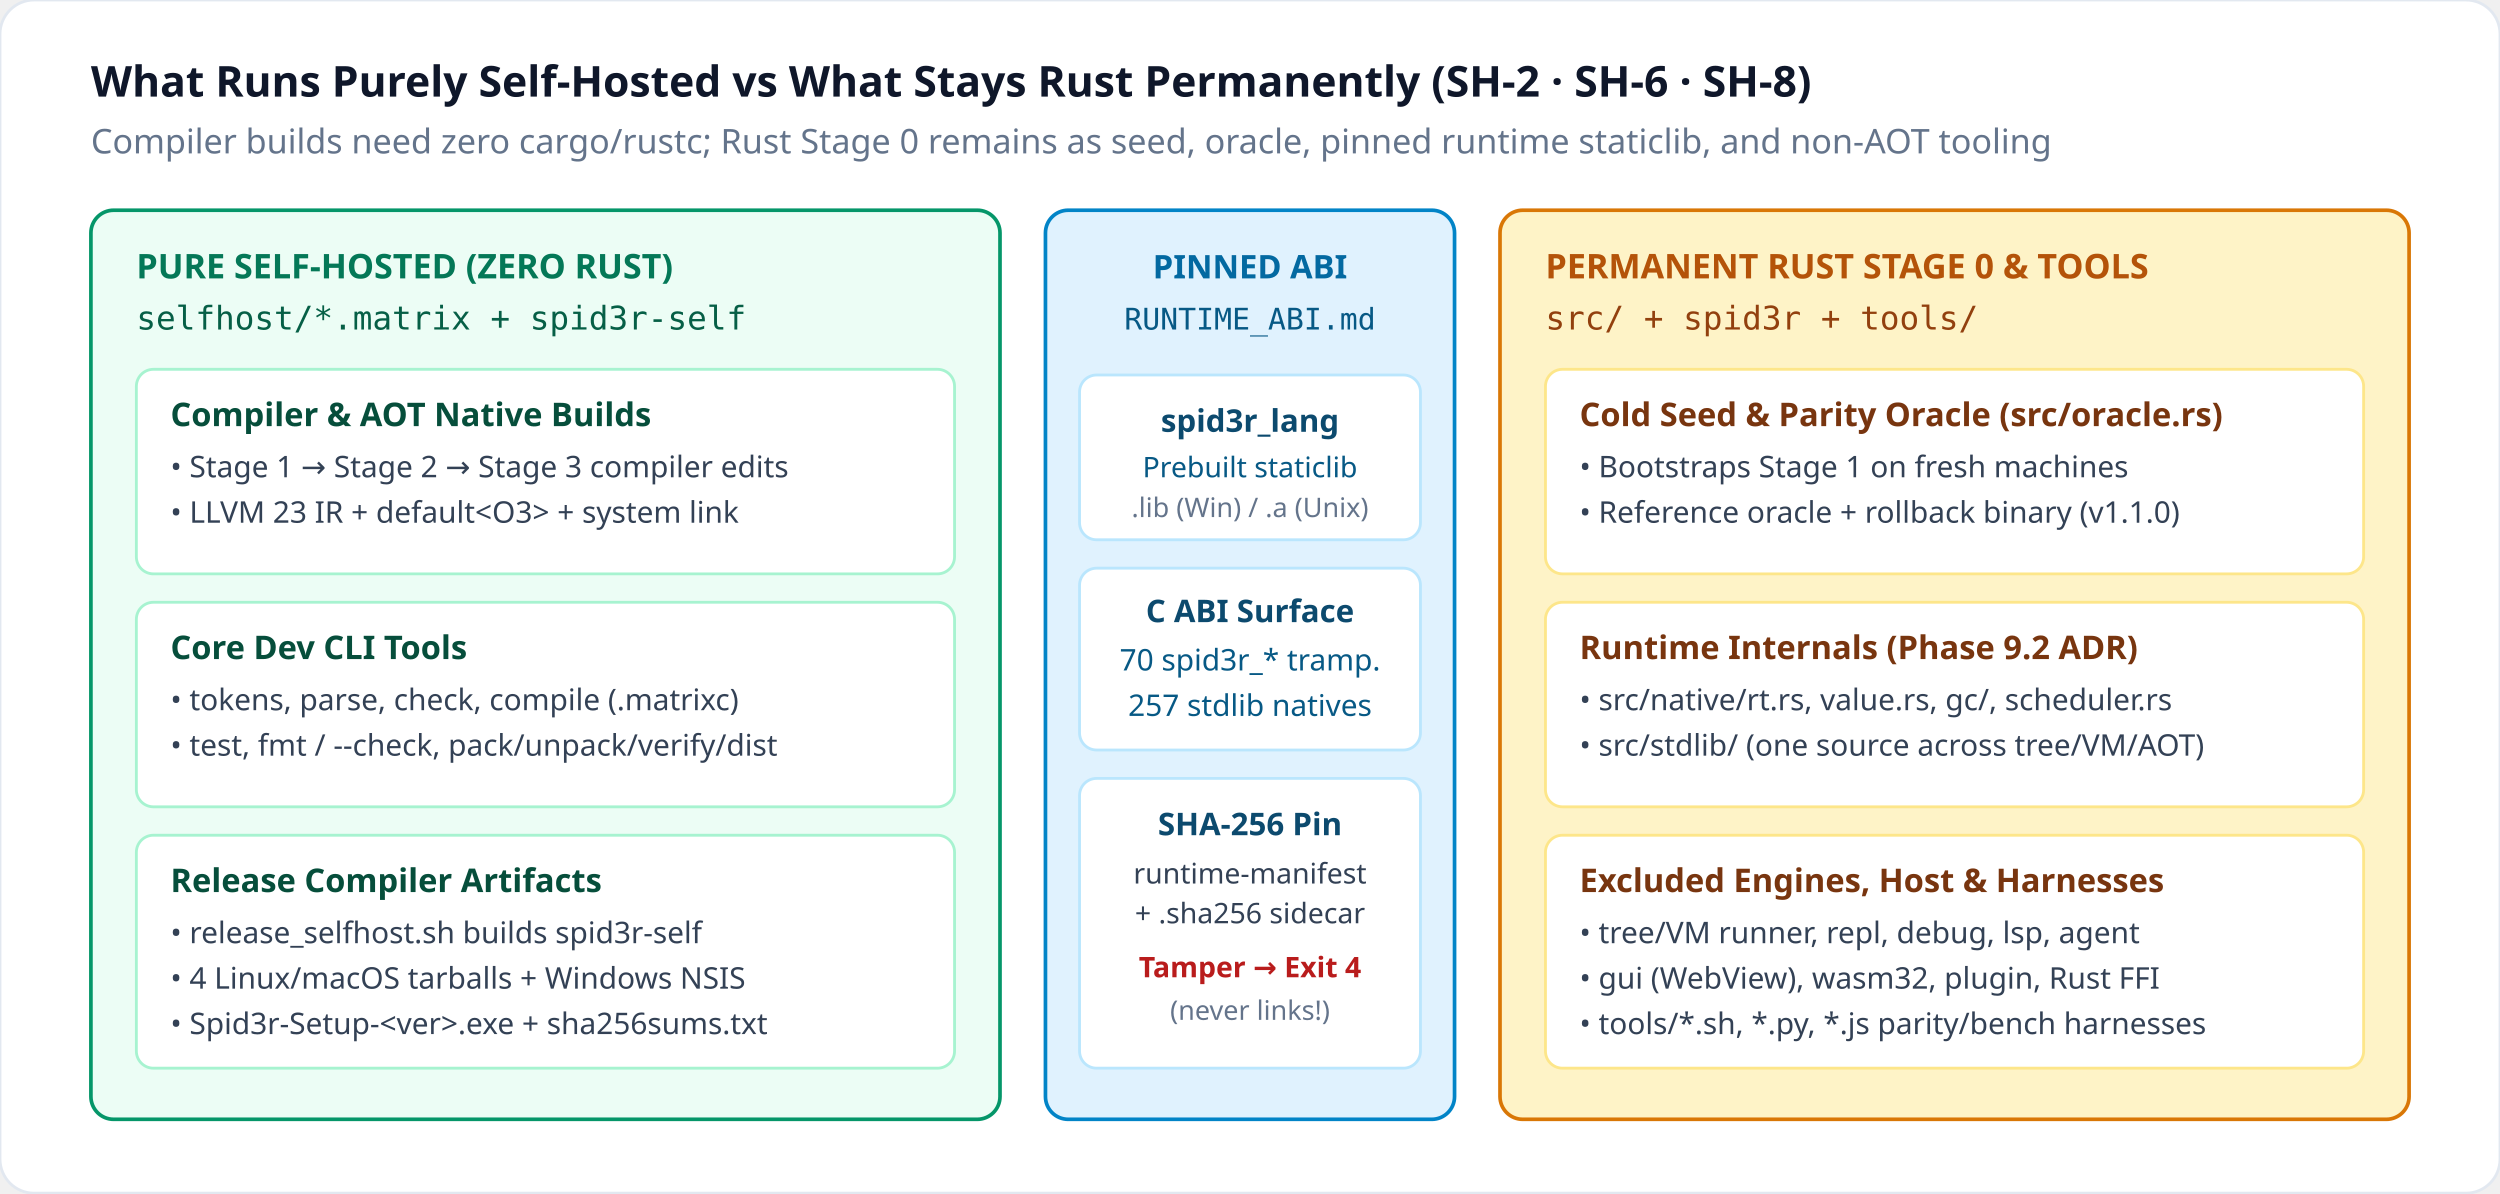
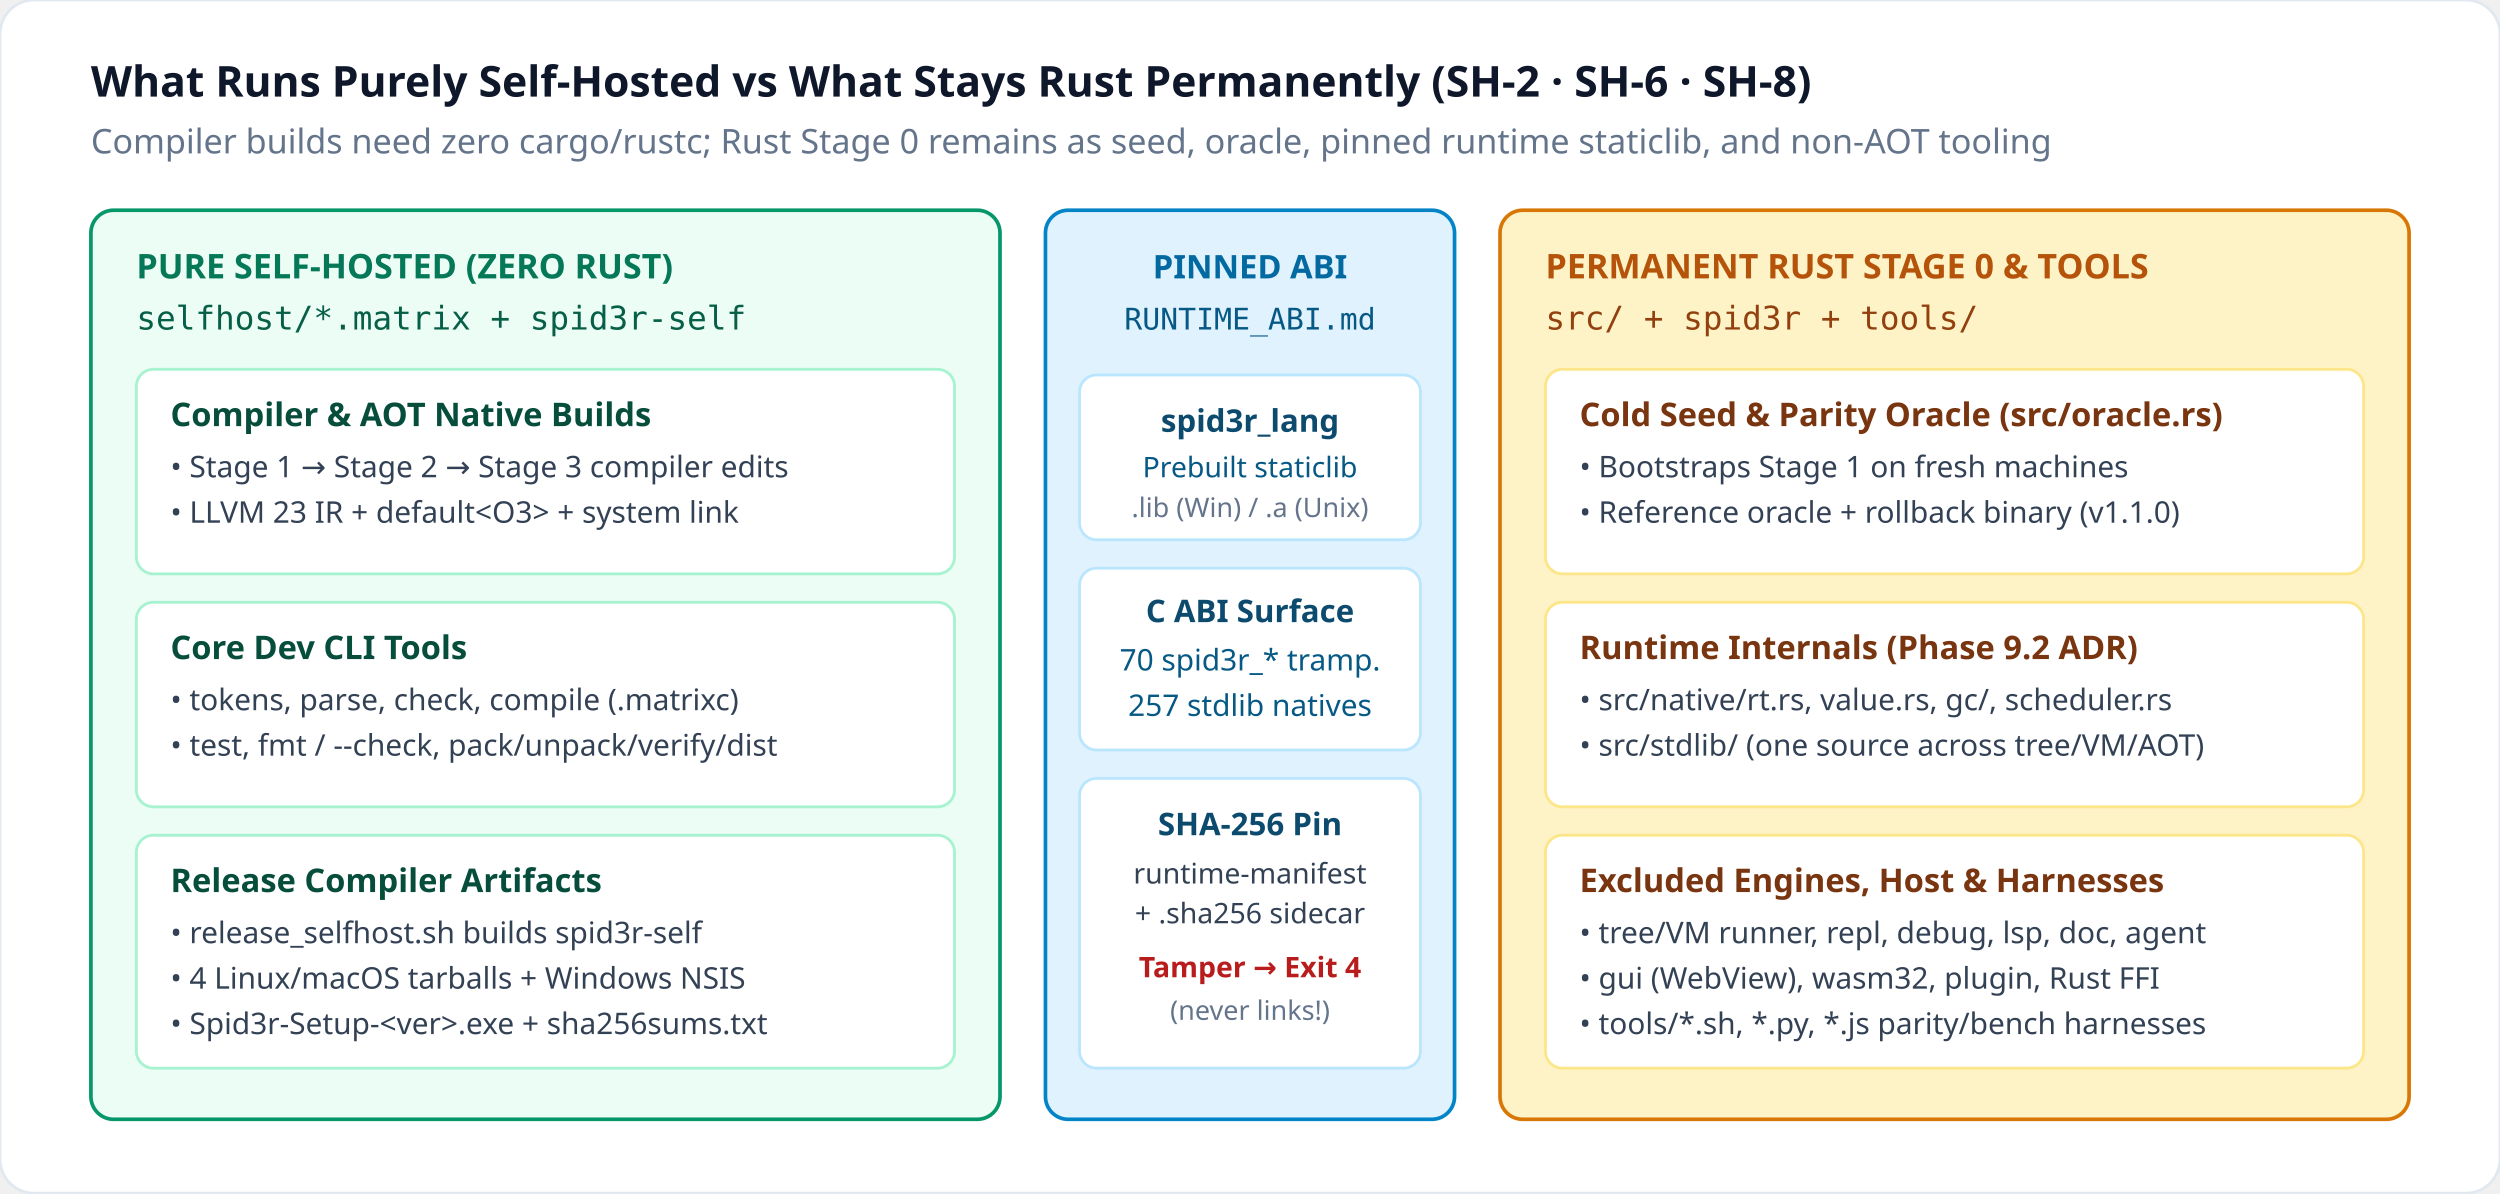
<svg xmlns="http://www.w3.org/2000/svg" viewBox="0 0 880 420" width="880" height="420" role="img">
  <rect x="0" y="0" width="880" height="420" rx="12" fill="#FFFFFF" stroke="#E2E8F0" stroke-width="1" />
  <text x="32" y="34" font-family="ui-sans-serif, system-ui, sans-serif" font-size="15" font-weight="700" fill="#0F172A">What Runs Purely Self-Hosted vs What Stays Rust Permanently (SH-2 · SH-6 · SH-8)</text>
  <text x="32" y="54" font-family="ui-sans-serif, system-ui, sans-serif" font-size="12" fill="#64748B">Compiler builds need zero cargo/rustc; Rust Stage 0 remains as seed, oracle, pinned runtime staticlib, and non-AOT tooling</text>
  <rect x="32" y="74" width="320" height="320" rx="8" fill="#ECFDF5" stroke="#059669" stroke-width="1.3" />
  <text x="48" y="98" font-family="ui-sans-serif, system-ui, sans-serif" font-size="12" font-weight="700" fill="#047857">PURE SELF-HOSTED (ZERO RUST)</text>
  <text x="48" y="116" font-family="ui-monospace, SFMono-Regular, Menlo, Consolas, monospace" font-size="11.5" fill="#065F46">selfhost/*.matrix + spid3r-self</text>
  <rect x="48" y="130" width="288" height="72" rx="6" fill="#FFFFFF" stroke="#A7F3D0" stroke-width="1" />
  <text x="60" y="150" font-family="ui-sans-serif, system-ui, sans-serif" font-size="11.5" font-weight="600" fill="#064E3B">Compiler &amp; AOT Native Builds</text>
  <text x="60" y="168" font-family="ui-sans-serif, system-ui, sans-serif" font-size="10.5" fill="#334155">• Stage 1 → Stage 2 → Stage 3 compiler edits</text>
  <text x="60" y="184" font-family="ui-sans-serif, system-ui, sans-serif" font-size="10.5" fill="#334155">• LLVM 23 IR + default&lt;O3&gt; + system link</text>
  <rect x="48" y="212" width="288" height="72" rx="6" fill="#FFFFFF" stroke="#A7F3D0" stroke-width="1" />
  <text x="60" y="232" font-family="ui-sans-serif, system-ui, sans-serif" font-size="11.5" font-weight="600" fill="#064E3B">Core Dev CLI Tools</text>
  <text x="60" y="250" font-family="ui-sans-serif, system-ui, sans-serif" font-size="10.5" fill="#334155">• tokens, parse, check, compile (.matrixc)</text>
  <text x="60" y="266" font-family="ui-sans-serif, system-ui, sans-serif" font-size="10.5" fill="#334155">• test, fmt / --check, pack/unpack/verify/dist</text>
  <rect x="48" y="294" width="288" height="82" rx="6" fill="#FFFFFF" stroke="#A7F3D0" stroke-width="1" />
  <text x="60" y="314" font-family="ui-sans-serif, system-ui, sans-serif" font-size="11.5" font-weight="600" fill="#064E3B">Release Compiler Artifacts</text>
  <text x="60" y="332" font-family="ui-sans-serif, system-ui, sans-serif" font-size="10.5" fill="#334155">• release_selfhost.sh builds spid3r-self</text>
  <text x="60" y="348" font-family="ui-sans-serif, system-ui, sans-serif" font-size="10.5" fill="#334155">• 4 Linux/macOS tarballs + Windows NSIS</text>
  <text x="60" y="364" font-family="ui-sans-serif, system-ui, sans-serif" font-size="10.5" fill="#334155">• Spid3r-Setup-&lt;ver&gt;.exe + sha256sums.txt</text>
  <rect x="368" y="74" width="144" height="320" rx="8" fill="#E0F2FE" stroke="#0284C7" stroke-width="1.3" />
  <text x="440" y="98" text-anchor="middle" font-family="ui-sans-serif, system-ui, sans-serif" font-size="11.5" font-weight="700" fill="#0369A1">PINNED ABI</text>
  <text x="440" y="116" text-anchor="middle" font-family="ui-monospace, SFMono-Regular, Menlo, Consolas, monospace" font-size="10.5" fill="#075985">RUNTIME_ABI.md</text>
  <rect x="380" y="132" width="120" height="58" rx="6" fill="#FFFFFF" stroke="#BAE6FD" stroke-width="1" />
  <text x="440" y="152" text-anchor="middle" font-family="ui-sans-serif, system-ui, sans-serif" font-size="11" font-weight="600" fill="#0C4A6E">spid3r_lang</text>
  <text x="440" y="168" text-anchor="middle" font-family="ui-sans-serif, system-ui, sans-serif" font-size="10" fill="#075985">Prebuilt staticlib</text>
  <text x="440" y="182" text-anchor="middle" font-family="ui-sans-serif, system-ui, sans-serif" font-size="9.5" fill="#64748B">.lib (Win) / .a (Unix)</text>
  <rect x="380" y="200" width="120" height="64" rx="6" fill="#FFFFFF" stroke="#BAE6FD" stroke-width="1" />
  <text x="440" y="219" text-anchor="middle" font-family="ui-sans-serif, system-ui, sans-serif" font-size="11" font-weight="600" fill="#0C4A6E">C ABI Surface</text>
  <text x="440" y="236" text-anchor="middle" font-family="ui-sans-serif, system-ui, sans-serif" font-size="10.5" fill="#075985">70 spid3r_* tramp.</text>
  <text x="440" y="252" text-anchor="middle" font-family="ui-sans-serif, system-ui, sans-serif" font-size="10.5" fill="#075985">257 stdlib natives</text>
  <rect x="380" y="274" width="120" height="102" rx="6" fill="#FFFFFF" stroke="#BAE6FD" stroke-width="1" />
  <text x="440" y="294" text-anchor="middle" font-family="ui-sans-serif, system-ui, sans-serif" font-size="11" font-weight="600" fill="#0C4A6E">SHA-256 Pin</text>
  <text x="440" y="311" text-anchor="middle" font-family="ui-sans-serif, system-ui, sans-serif" font-size="10" fill="#334155">runtime-manifest</text>
  <text x="440" y="325" text-anchor="middle" font-family="ui-sans-serif, system-ui, sans-serif" font-size="10" fill="#334155">+ .sha256 sidecar</text>
  <text x="440" y="344" text-anchor="middle" font-family="ui-sans-serif, system-ui, sans-serif" font-size="10" font-weight="600" fill="#B91C1C">Tamper → Exit 4</text>
  <text x="440" y="359" text-anchor="middle" font-family="ui-sans-serif, system-ui, sans-serif" font-size="9.5" fill="#64748B">(never links!)</text>
  <rect x="528" y="74" width="320" height="320" rx="8" fill="#FEF3C7" stroke="#D97706" stroke-width="1.3" />
  <text x="544" y="98" font-family="ui-sans-serif, system-ui, sans-serif" font-size="12" font-weight="700" fill="#B45309">PERMANENT RUST STAGE 0 &amp; TOOLS</text>
  <text x="544" y="116" font-family="ui-monospace, SFMono-Regular, Menlo, Consolas, monospace" font-size="11.5" fill="#92400E">src/ + spid3r + tools/</text>
  <rect x="544" y="130" width="288" height="72" rx="6" fill="#FFFFFF" stroke="#FDE68A" stroke-width="1" />
  <text x="556" y="150" font-family="ui-sans-serif, system-ui, sans-serif" font-size="11.5" font-weight="600" fill="#78350F">Cold Seed &amp; Parity Oracle (src/oracle.rs)</text>
  <text x="556" y="168" font-family="ui-sans-serif, system-ui, sans-serif" font-size="10.5" fill="#334155">• Bootstraps Stage 1 on fresh machines</text>
  <text x="556" y="184" font-family="ui-sans-serif, system-ui, sans-serif" font-size="10.5" fill="#334155">• Reference oracle + rollback binary (v1.1.0)</text>
  <rect x="544" y="212" width="288" height="72" rx="6" fill="#FFFFFF" stroke="#FDE68A" stroke-width="1" />
  <text x="556" y="232" font-family="ui-sans-serif, system-ui, sans-serif" font-size="11.5" font-weight="600" fill="#78350F">Runtime Internals (Phase 9.2 ADR)</text>
  <text x="556" y="250" font-family="ui-sans-serif, system-ui, sans-serif" font-size="10.5" fill="#334155">• src/native/rt.rs, value.rs, gc/, scheduler.rs</text>
  <text x="556" y="266" font-family="ui-sans-serif, system-ui, sans-serif" font-size="10.5" fill="#334155">• src/stdlib/ (one source across tree/VM/AOT)</text>
  <rect x="544" y="294" width="288" height="82" rx="6" fill="#FFFFFF" stroke="#FDE68A" stroke-width="1" />
  <text x="556" y="314" font-family="ui-sans-serif, system-ui, sans-serif" font-size="11.5" font-weight="600" fill="#78350F">Excluded Engines, Host &amp; Harnesses</text>
-   <text x="556" y="332" font-family="ui-sans-serif, system-ui, sans-serif" font-size="10.5" fill="#334155">• tree/VM runner, repl, debug, lsp, agent</text>
+   <text x="556" y="332" font-family="ui-sans-serif, system-ui, sans-serif" font-size="10.5" fill="#334155">• tree/VM runner, repl, debug, lsp, doc, agent</text>
  <text x="556" y="348" font-family="ui-sans-serif, system-ui, sans-serif" font-size="10.5" fill="#334155">• gui (WebView), wasm32, plugin, Rust FFI</text>
  <text x="556" y="364" font-family="ui-sans-serif, system-ui, sans-serif" font-size="10.5" fill="#334155">• tools/*.sh, *.py, *.js parity/bench harnesses</text>
</svg>
